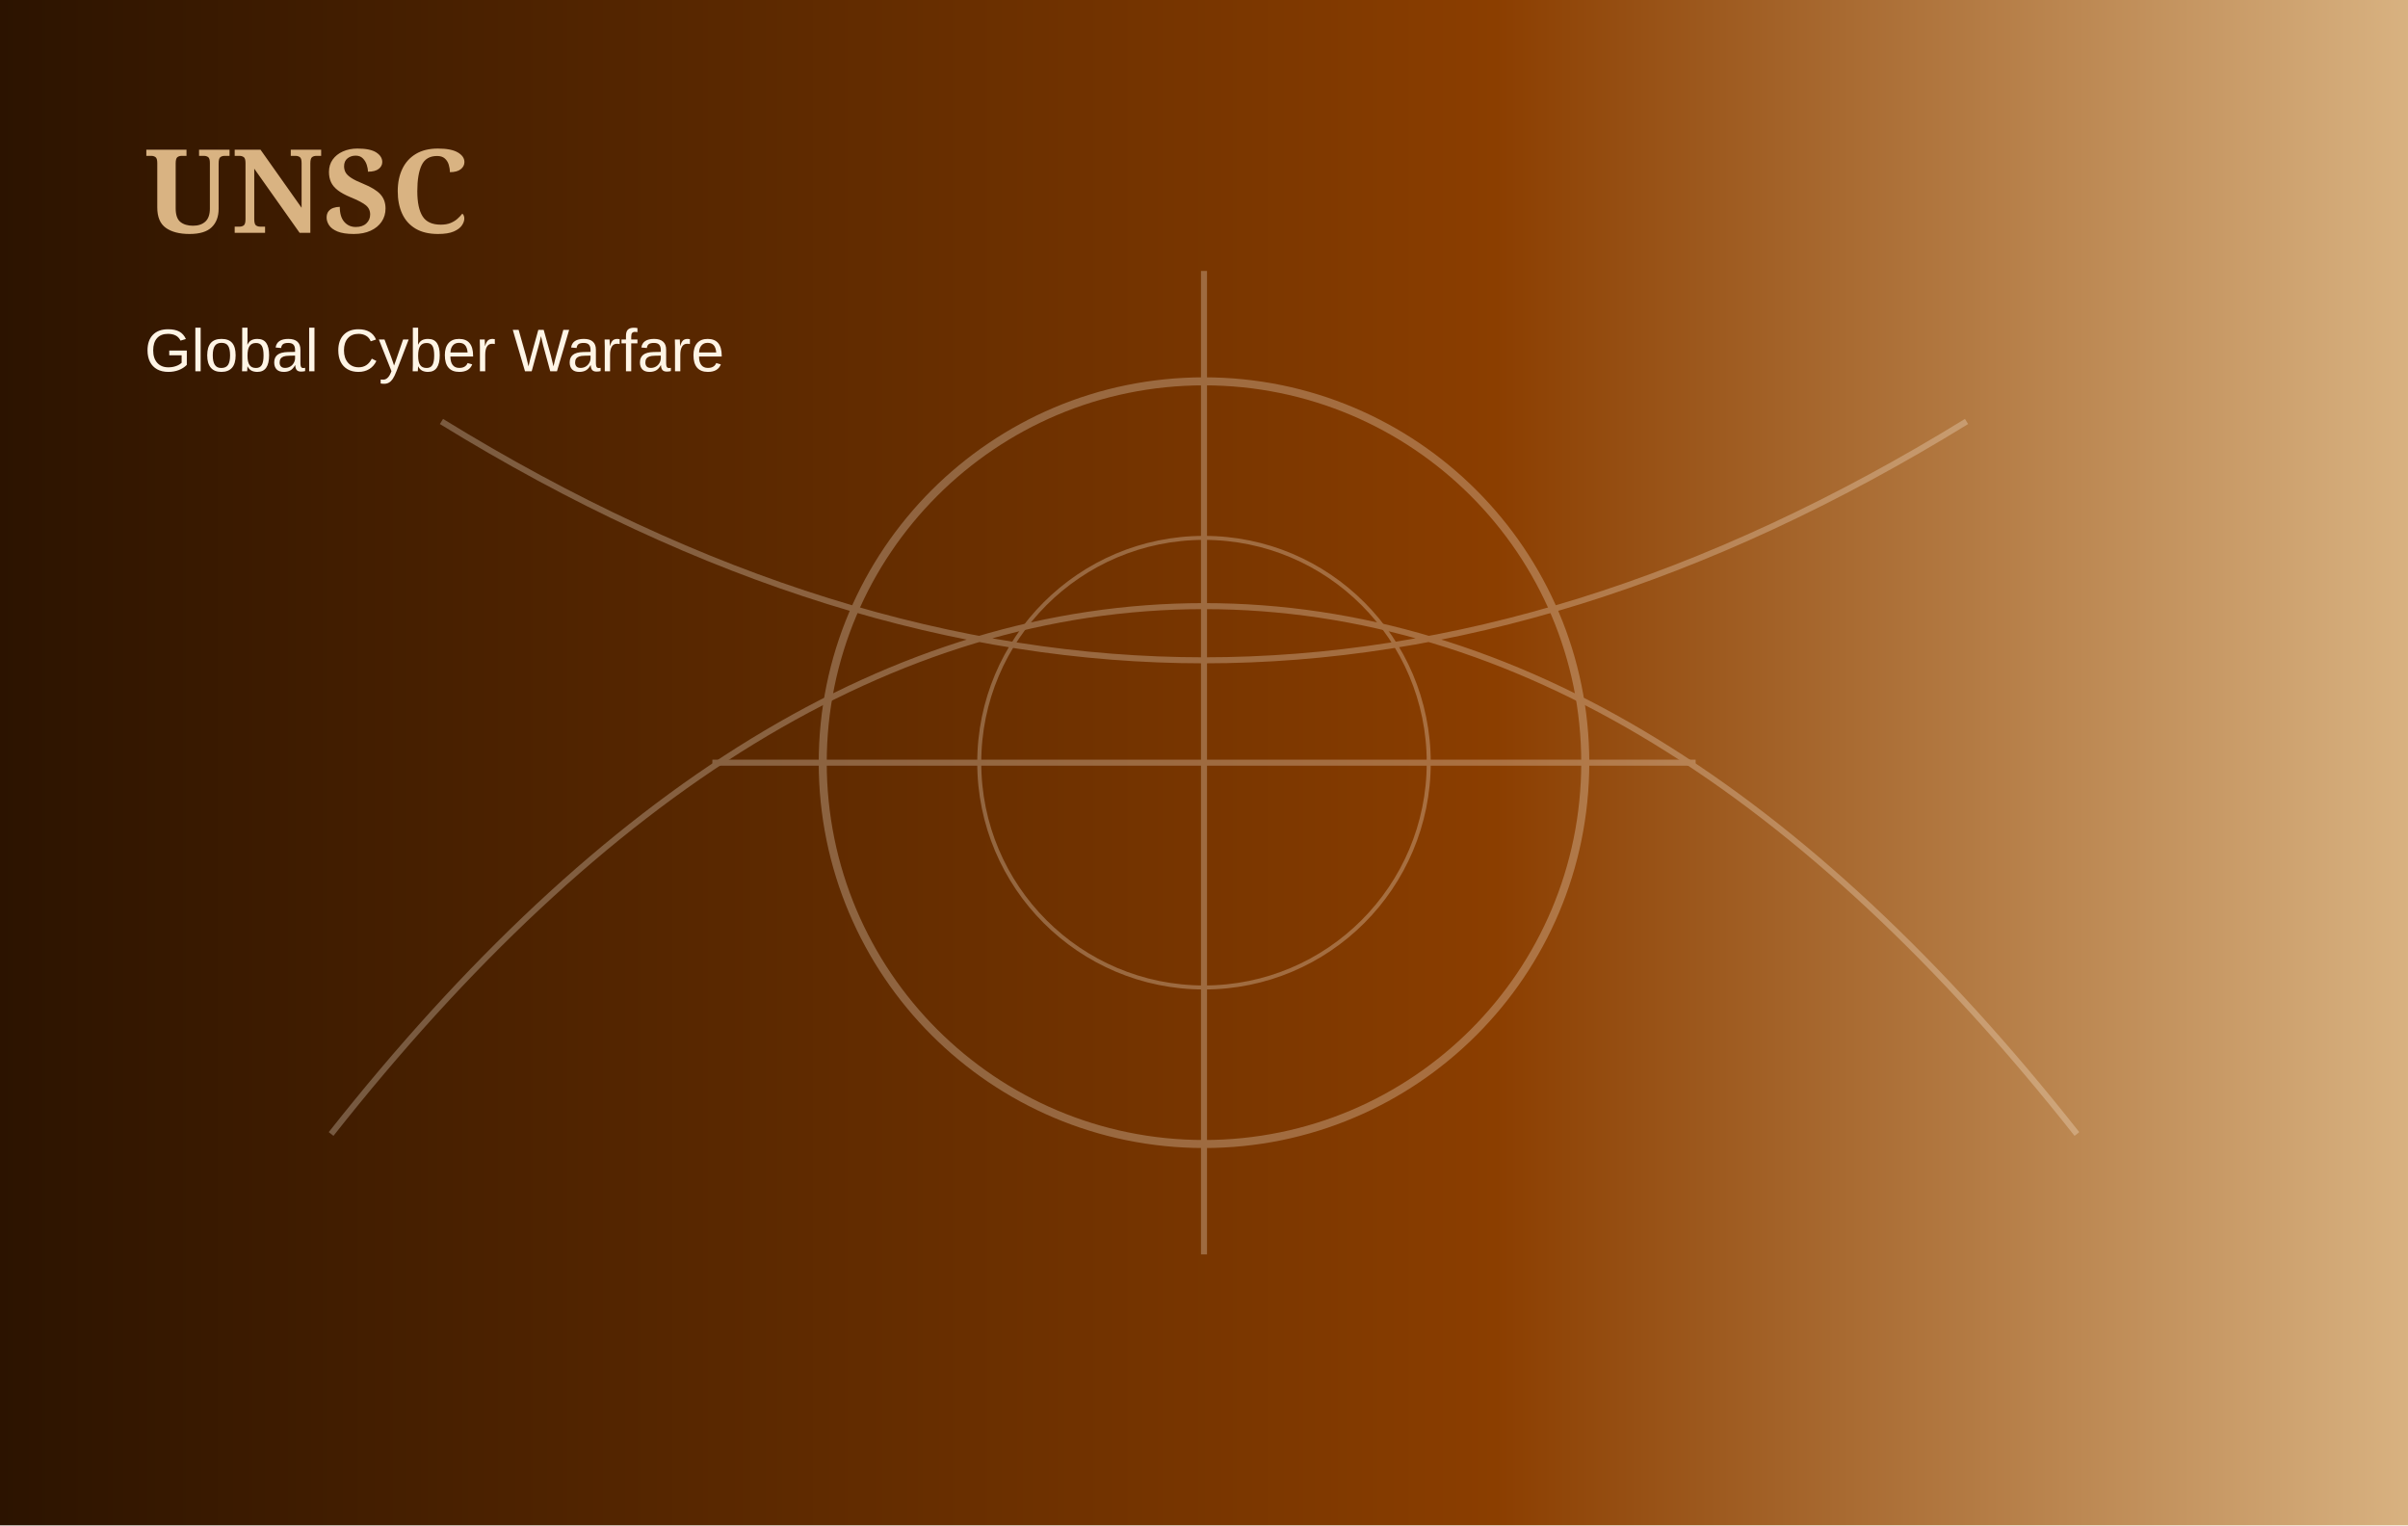
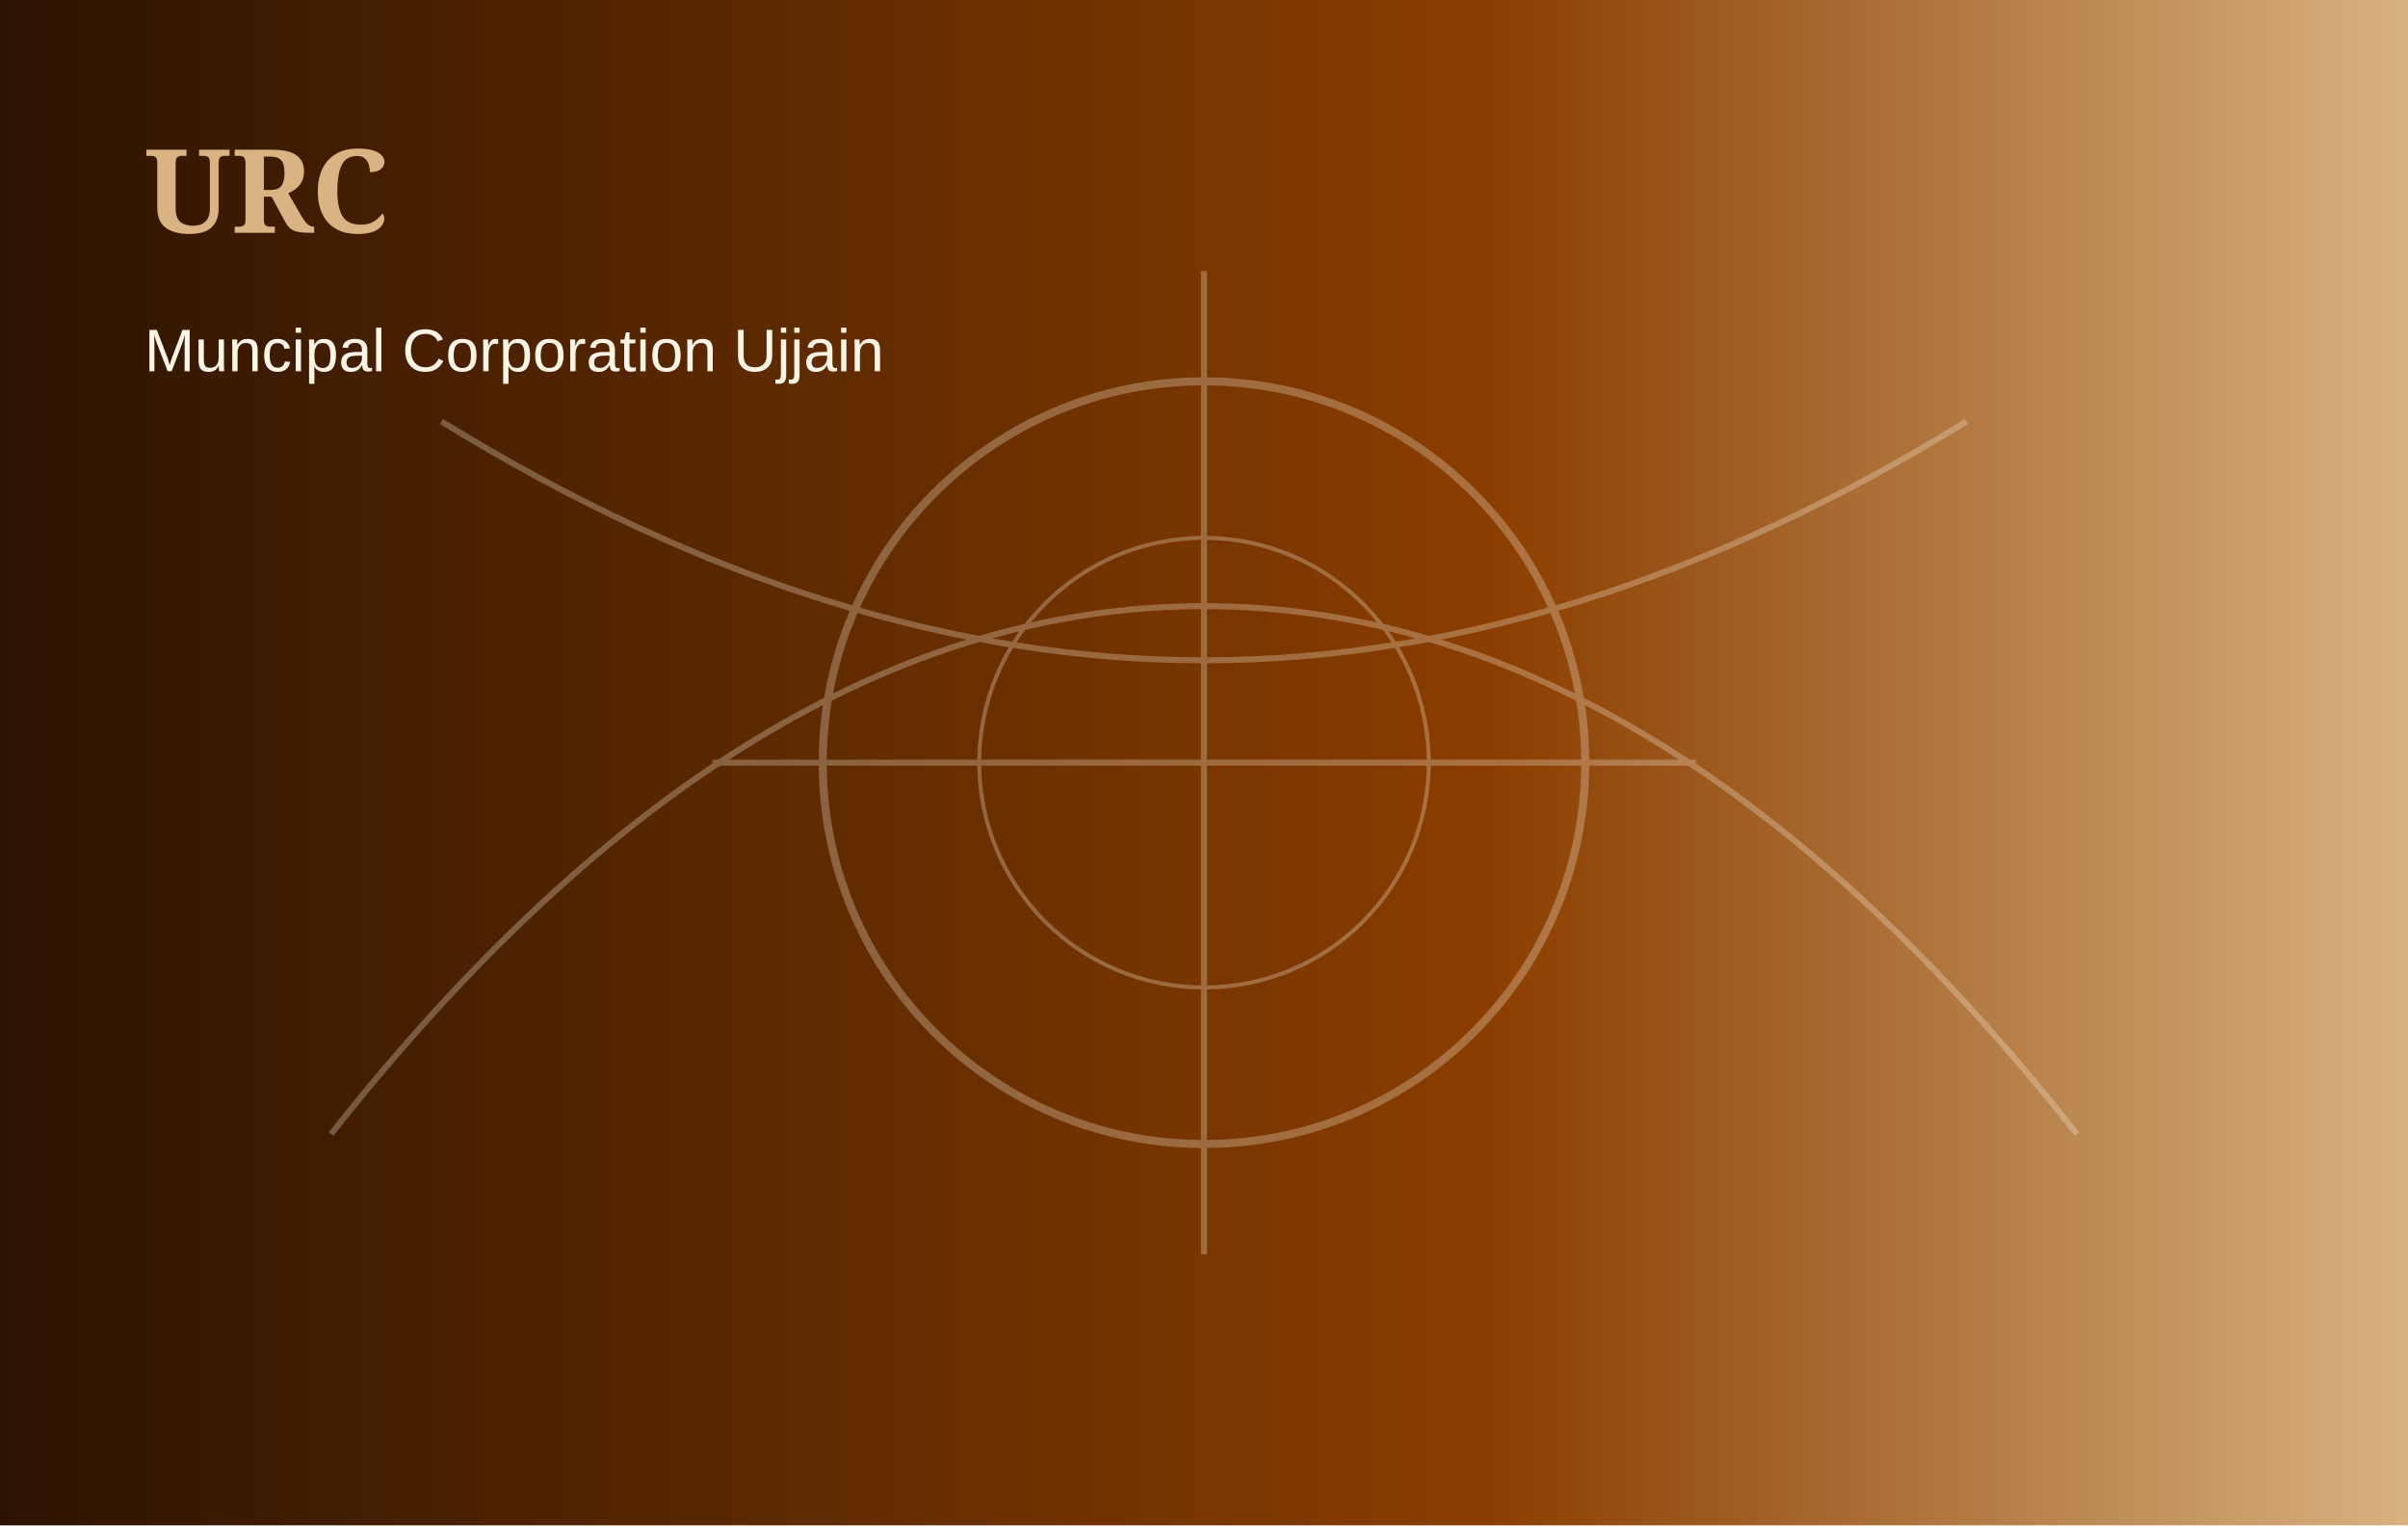
<svg xmlns="http://www.w3.org/2000/svg" width="1200" height="760" viewBox="0 0 1200 760">
  <defs>
    <linearGradient id="g" x1="0" x2="1">
      <stop stop-color="#2B1300" />
      <stop offset=".62" stop-color="#8B3E00" />
      <stop offset="1" stop-color="#D9B382" />
    </linearGradient>
  </defs>
  <rect width="1200" height="760" fill="url(#g)" />
  <g fill="none" stroke="#FFF5E6" opacity=".28">
    <circle cx="600" cy="380" r="190" stroke-width="4" />
    <circle cx="600" cy="380" r="112" stroke-width="2" />
    <path d="M165 565C300 394 445 302 600 302s300 92 435 263M220 210c130 80 257 119 380 119s250-39 380-119" stroke-width="3" />
    <path d="M600 135v490M355 380h490" stroke-width="3" />
  </g>
-   <text x="72" y="116" fill="#D9B382" font-family="Georgia, serif" font-size="58" font-weight="700">UNSC</text>
-   <text x="72" y="185" fill="#FFF5E6" font-family="Arial, sans-serif" font-size="30">Global Cyber Warfare</text>
+   <text x="72" y="116" fill="#D9B382" font-family="Georgia, serif" font-size="58" font-weight="700">URC</text>
+   <text x="72" y="185" fill="#FFF5E6" font-family="Arial, sans-serif" font-size="30">Muncipal Corporation Ujjain</text>
</svg>
